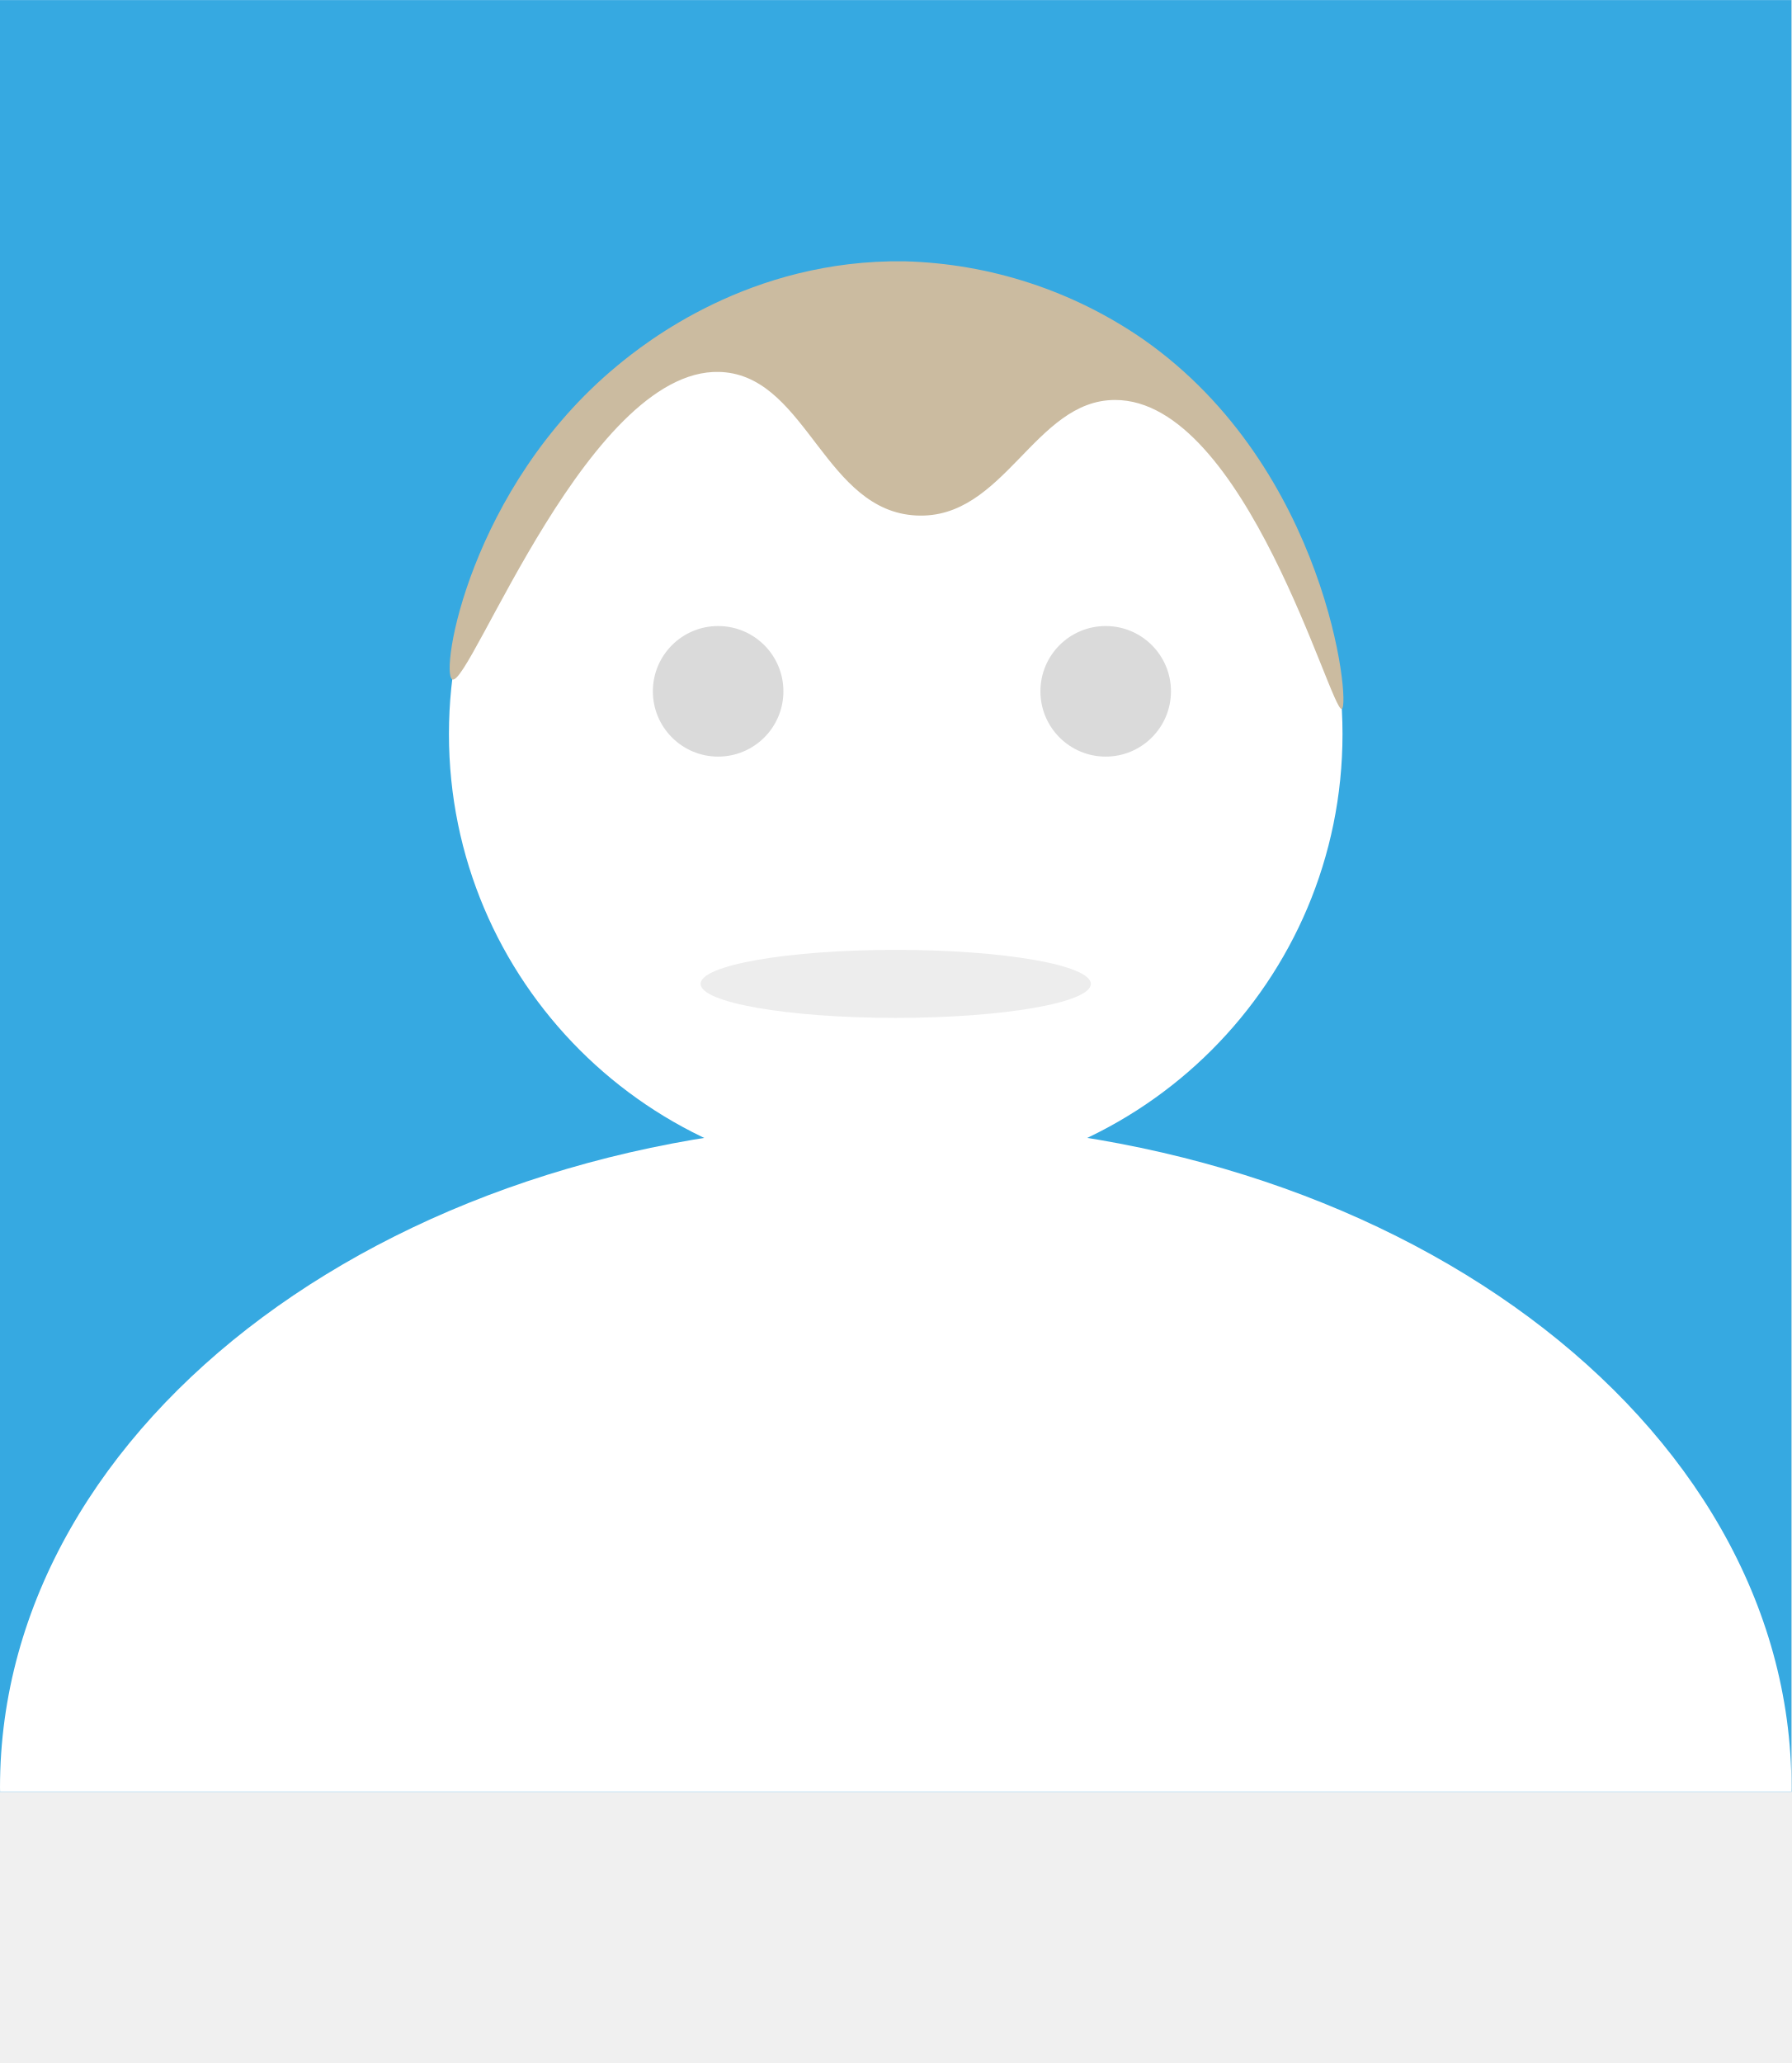
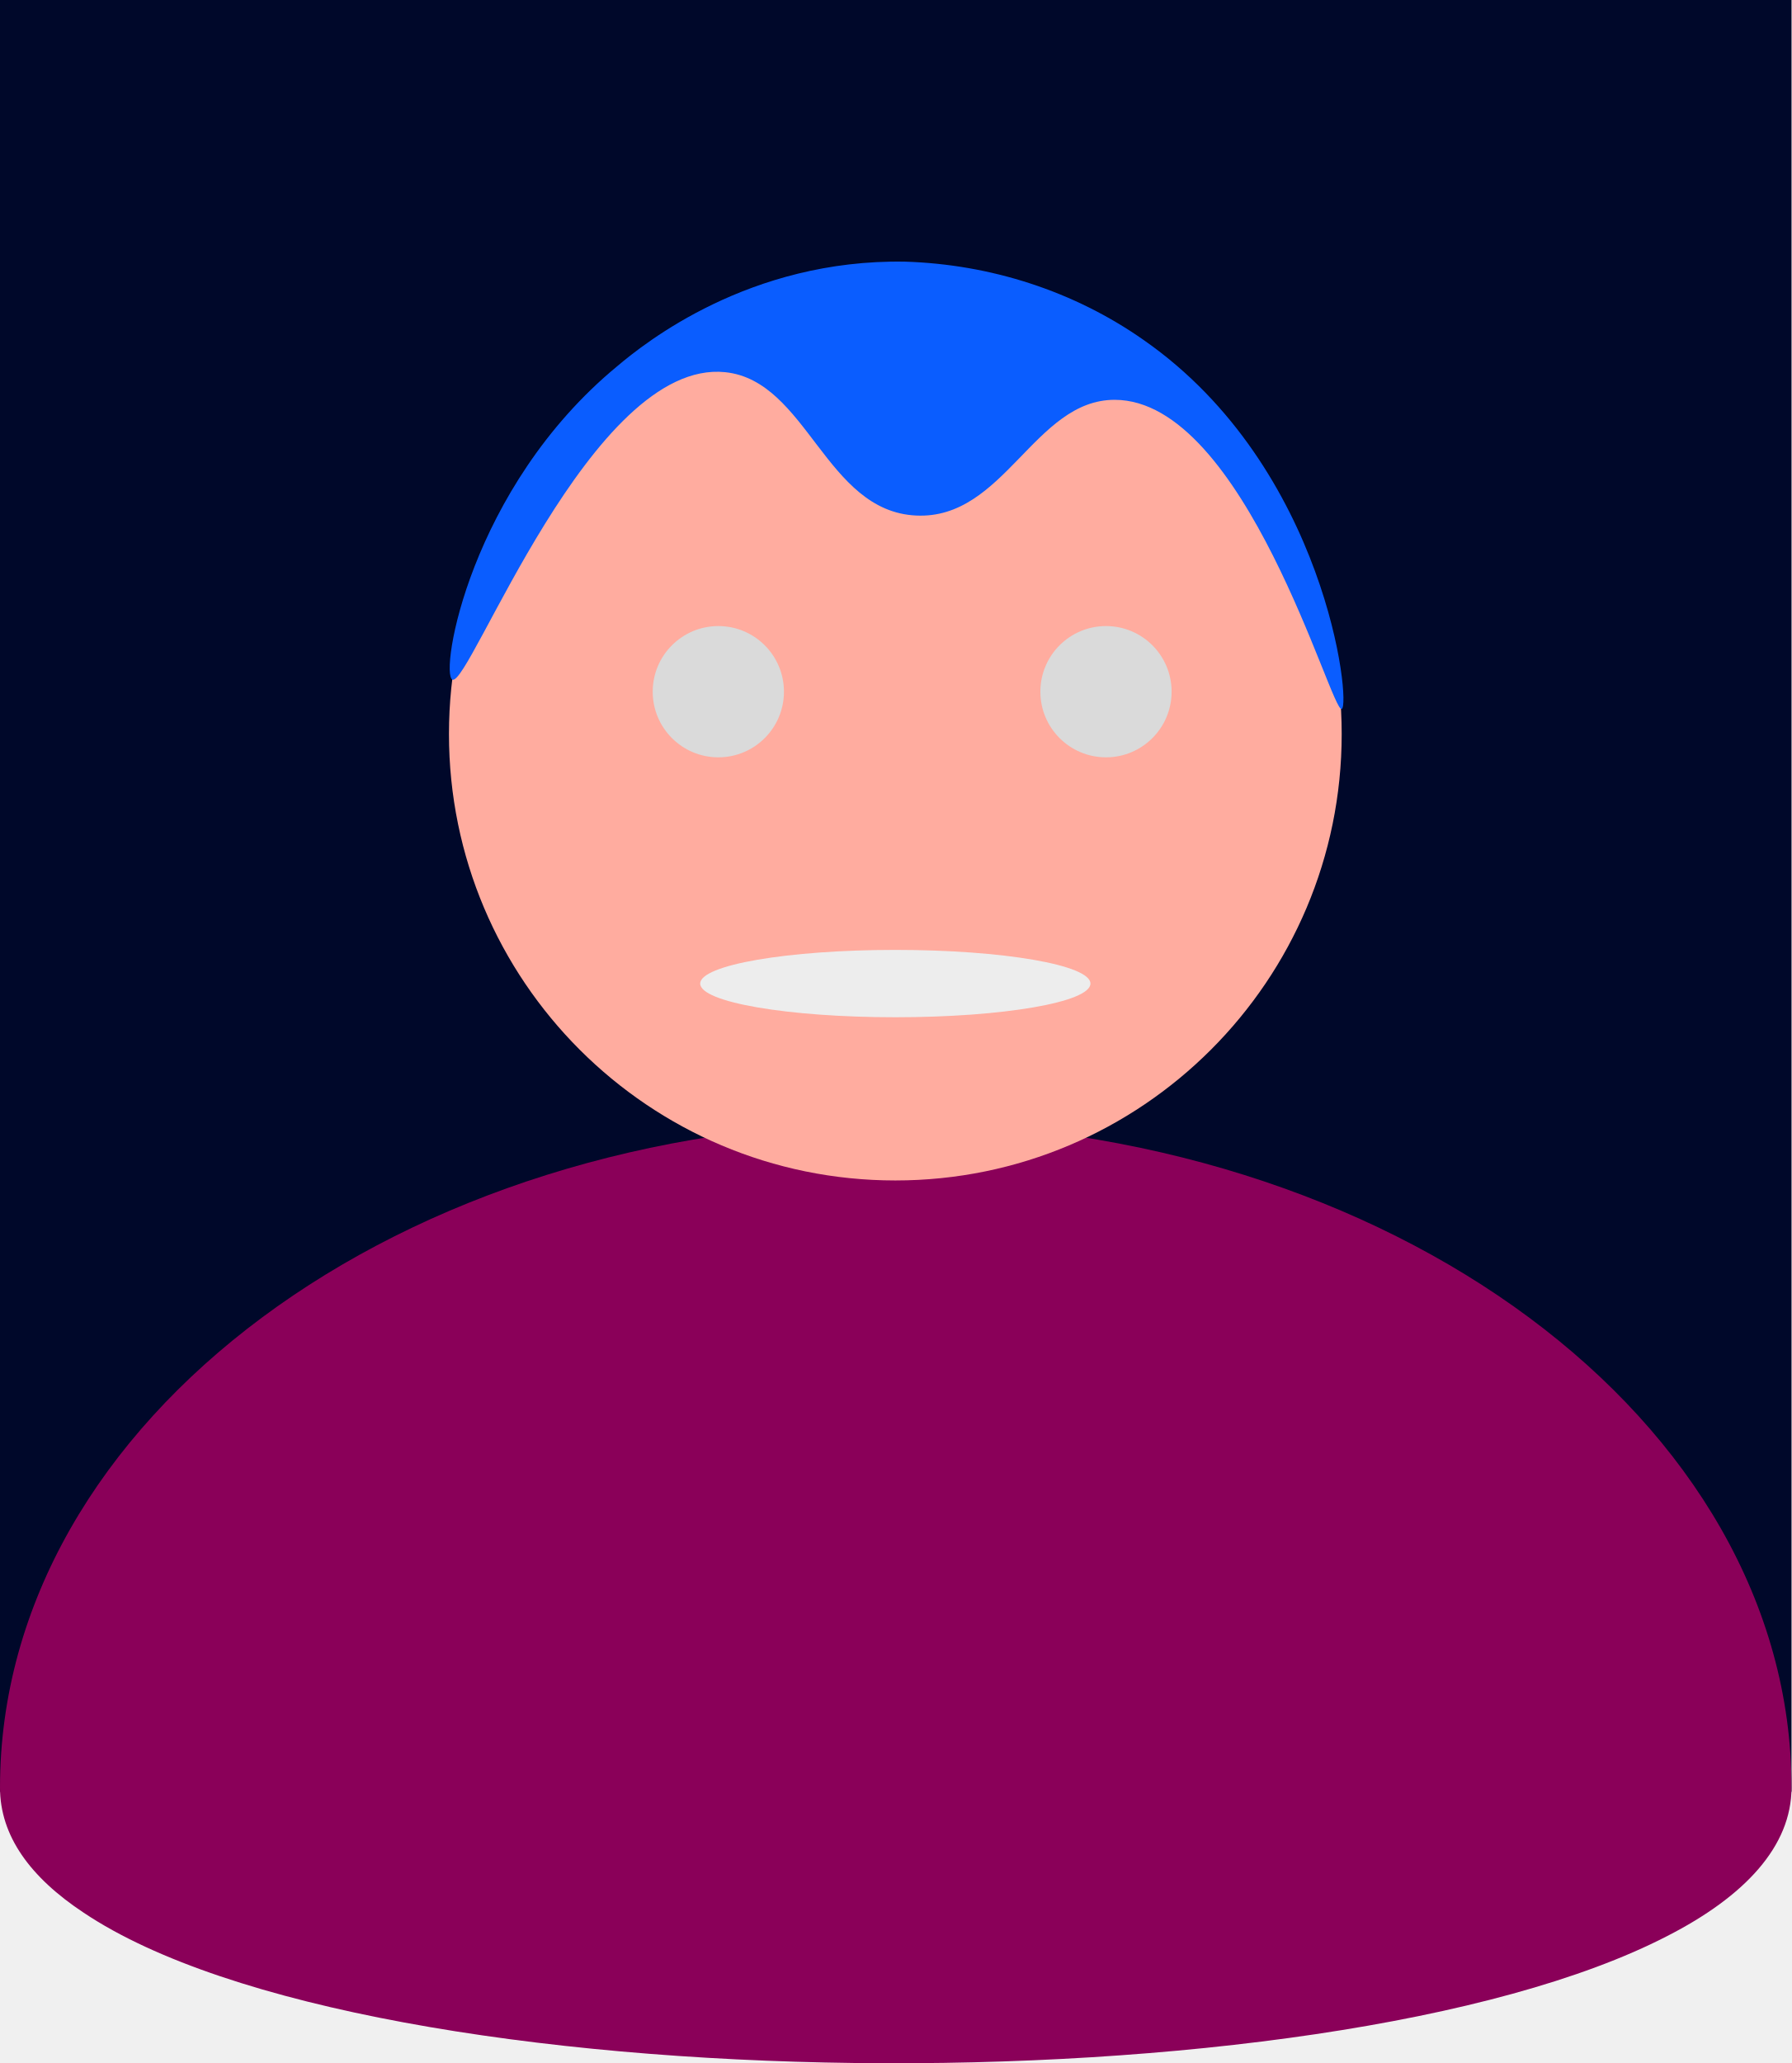
- <svg xmlns="http://www.w3.org/2000/svg" width="73.2mm" height="84.28mm" viewBox="0 0 207.5 238.89">
-   <defs>
-     <clipPath id="f7218ca1-bbb2-407a-91d4-6654a533ded7">
-       <rect y="124.13" width="207.5" height="83.37" fill="none" />
-     </clipPath>
-   </defs>
-   <g id="b479b749-ce50-4c8c-a515-543269ab0cbb" data-name="Layer 2">
-     <g id="b6afe9cf-fe68-4df1-b2f4-d9ef1ba24e1c" data-name="Layer 1">
-       <g>
-         <rect width="207.5" height="207.5" fill="#36a9e1" />
-         <g>
-           <g clip-path="url(#f7218ca1-bbb2-407a-91d4-6654a533ded7)">
-             <path d="M207.5,207c0,6.84-5.37,12.58-14.38,17.22-39.7,20.44-150.07,19.53-183.44-2.74C3.53,217.37,0,212.55,0,207c0-42.53,46.45-77,103.75-77S207.5,164.47,207.5,207Z" fill="#fff" />
-           </g>
-           <circle cx="103.75" cy="85" r="51.75" fill="#fff" />
-         </g>
-         <circle cx="83.18" cy="80.05" r="7.56" fill="#dadada" />
-         <ellipse cx="103.75" cy="113.93" rx="22.6" ry="3.94" fill="#ededed" />
-         <circle cx="128.07" cy="80.05" r="7.56" fill="#dadada" />
-         <path d="M155.42,82.09c-1.24.49-11.16-35.8-26.27-35.78-9.34,0-12.81,13.87-23,13.38-10.5-.5-12.64-15.57-22.11-16.58C68.58,41.46,54.44,79.65,52.39,78.67c-1.48-.7,2-22.16,19.07-36.3C74.69,39.7,86.81,30,104.75,30.25a51,51,0,0,1,27.72,9.07C153.75,54.24,156.46,81.67,155.42,82.09Z" fill="#cbbba0" />
-       </g>
-     </g>
+ <svg xmlns="http://www.w3.org/2000/svg" version="1.1" id="Layer_1" x="0px" y="0px" viewBox="0 0 207.5 238.9" style="enable-background:new 0 0 207.5 238.9;" xml:space="preserve">
+   <style type="text/css">
+ 	.st0{fill:#00082A;}
+ 	.st1{fill:none;}
+ 	.st2{fill:#8A0059;}
+ 	.st3{fill:#FFAC9F;}
+ 	.st4{fill:#DADADA;}
+ 	.st5{fill:#EDEDED;}
+ 	.st6{fill:#0A5DFF;}
+ </style>
+   <rect y="0" class="st0" width="207.5" height="207.5" />
+   <rect y="124.1" class="st1" width="207.5" height="83.4" />
+   <g>
+     <path class="st2" d="M207.5,207c0,6.8-5.4,12.6-14.4,17.2C153.4,244.7,43,243.8,9.7,221.5C3.5,217.4,0,212.6,0,207   c0-42.5,46.4-77,103.7-77S207.5,164.5,207.5,207z" />
  </g>
+   <circle class="st3" cx="103.7" cy="85" r="51.7" />
+   <circle class="st4" cx="83.2" cy="80.1" r="7.6" />
+   <ellipse class="st5" cx="103.7" cy="113.9" rx="22.6" ry="3.9" />
+   <circle class="st4" cx="128.1" cy="80.1" r="7.6" />
+   <path class="st6" d="M155.4,82.1c-1.2,0.5-11.2-35.8-26.3-35.8c-9.3,0-12.8,13.9-23,13.4C95.6,59.2,93.5,44.1,84,43.1  c-15.5-1.6-29.6,36.5-31.6,35.6c-1.5-0.7,2-22.2,19.1-36.3c3.2-2.7,15.3-12.4,33.3-12.1c9.9,0.3,19.6,3.4,27.7,9.1  C153.7,54.2,156.5,81.7,155.4,82.1z" />
</svg>
